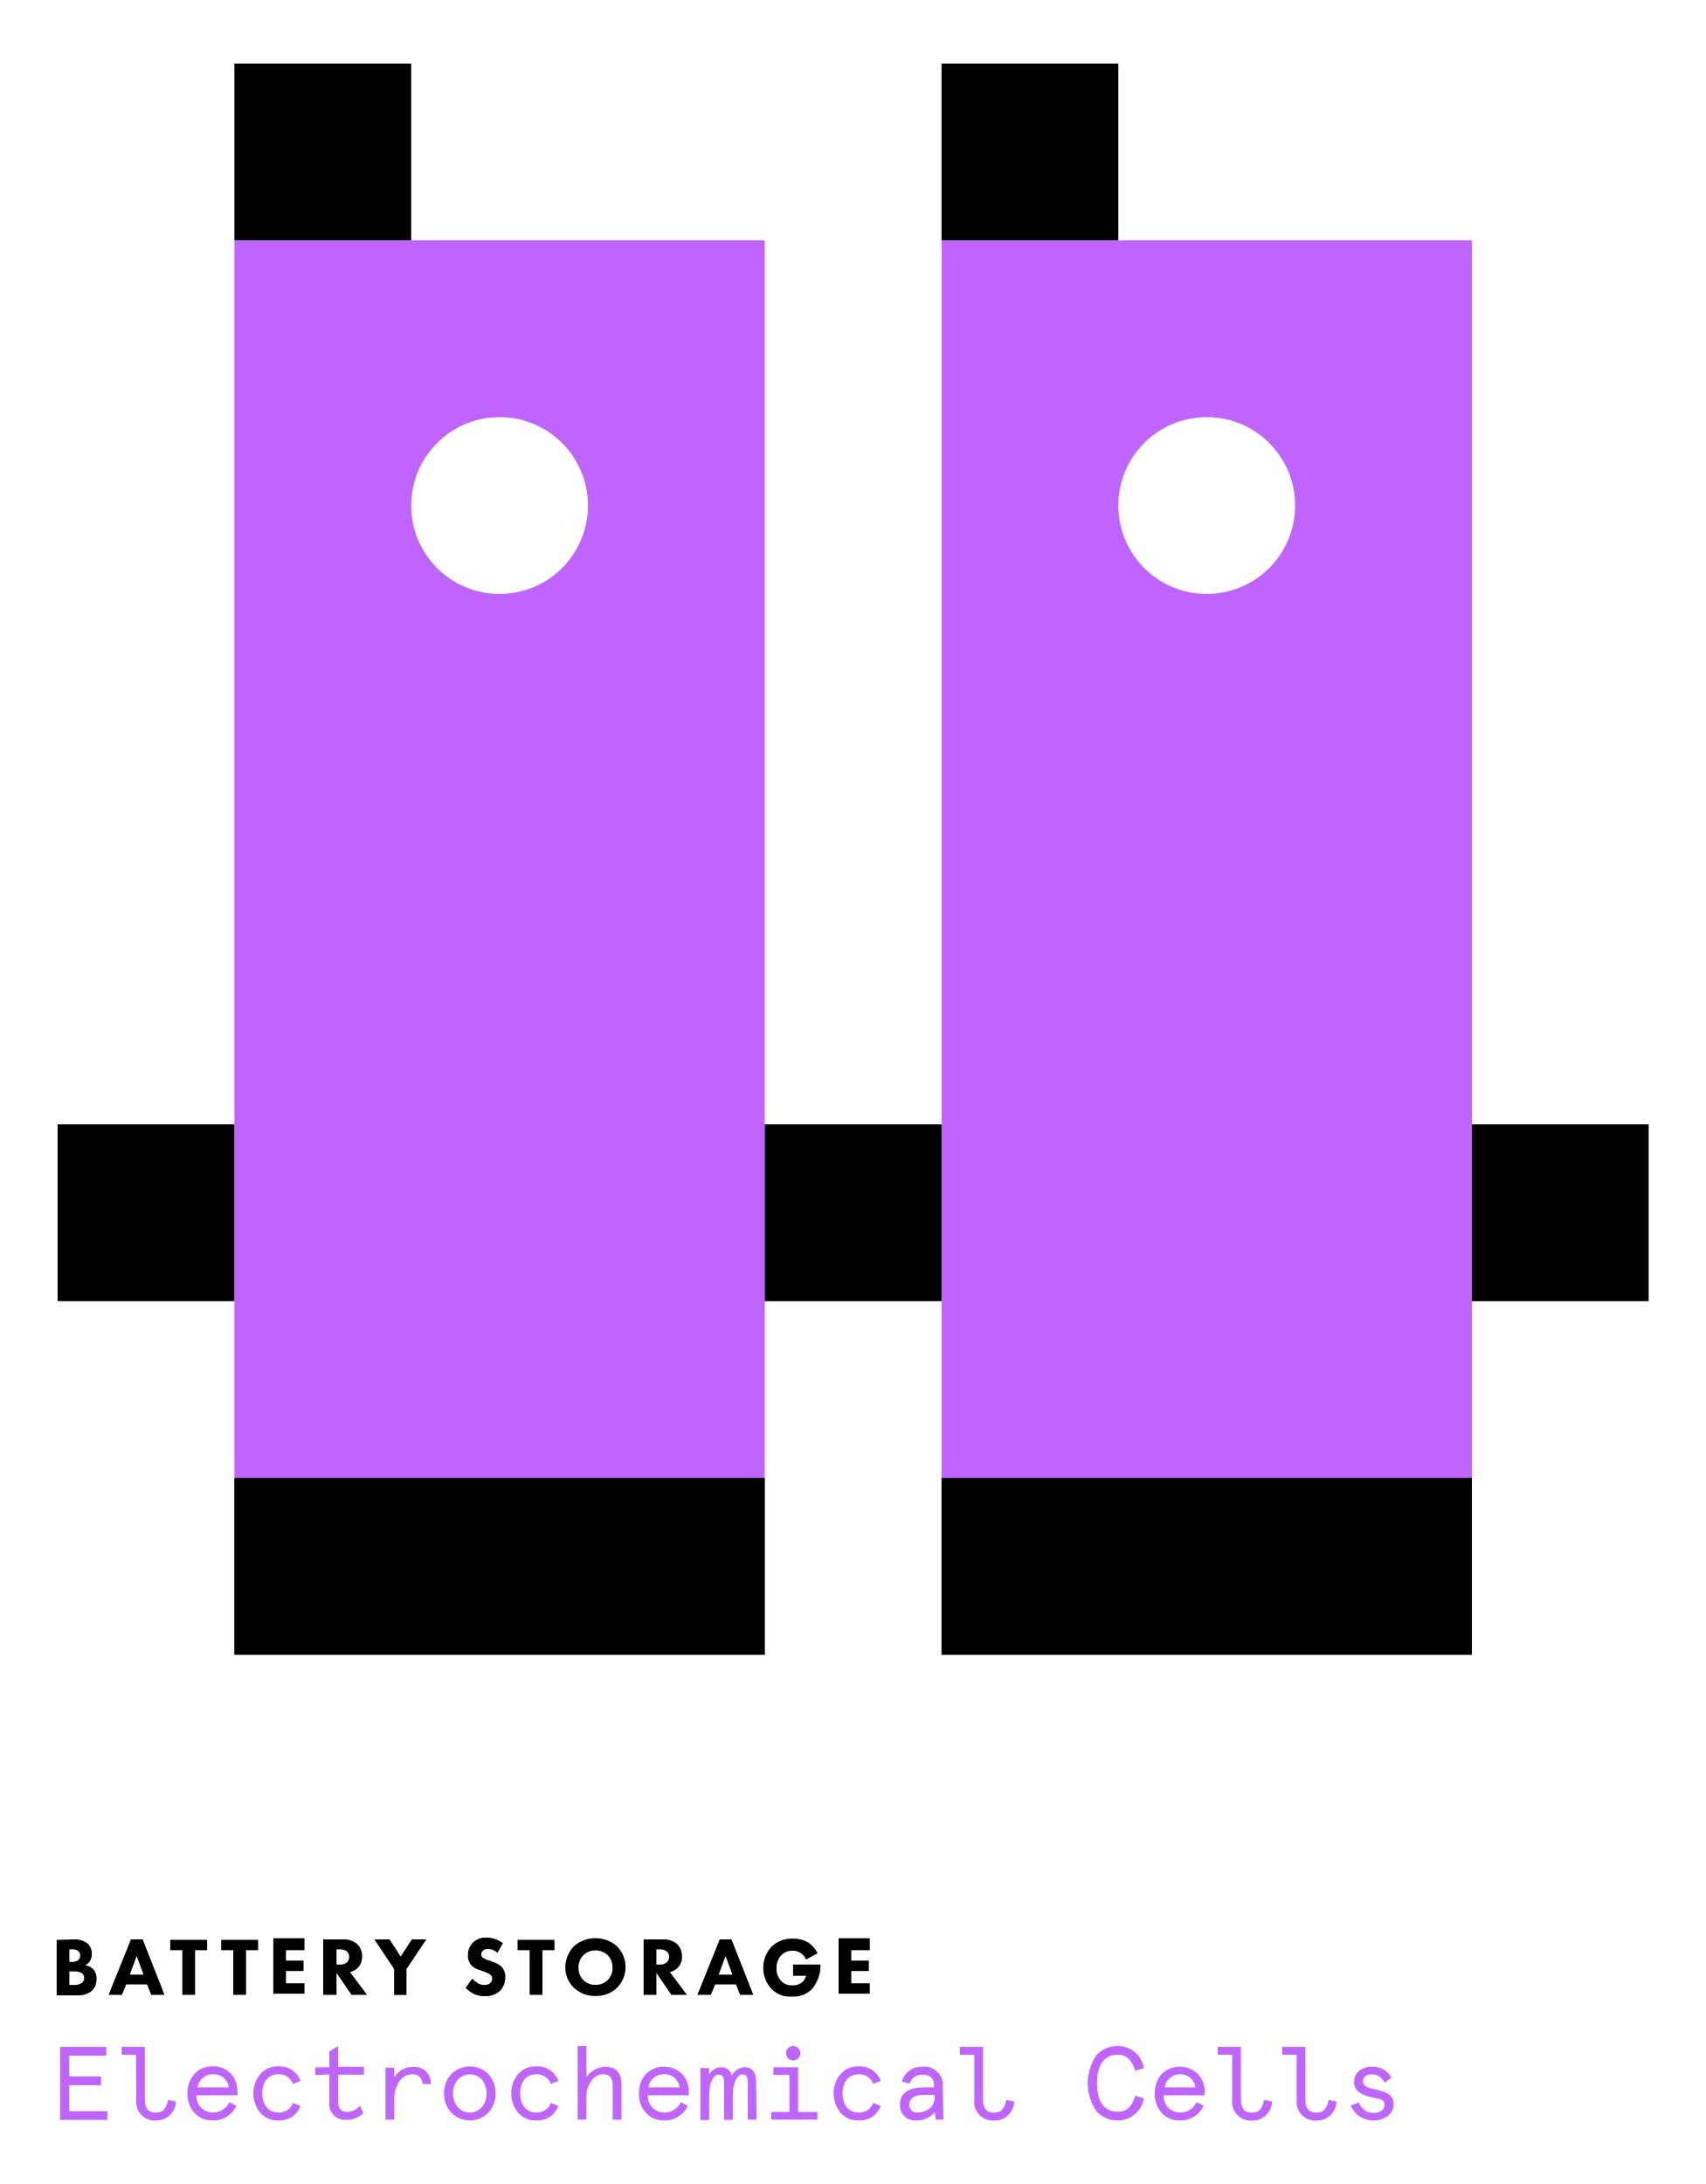
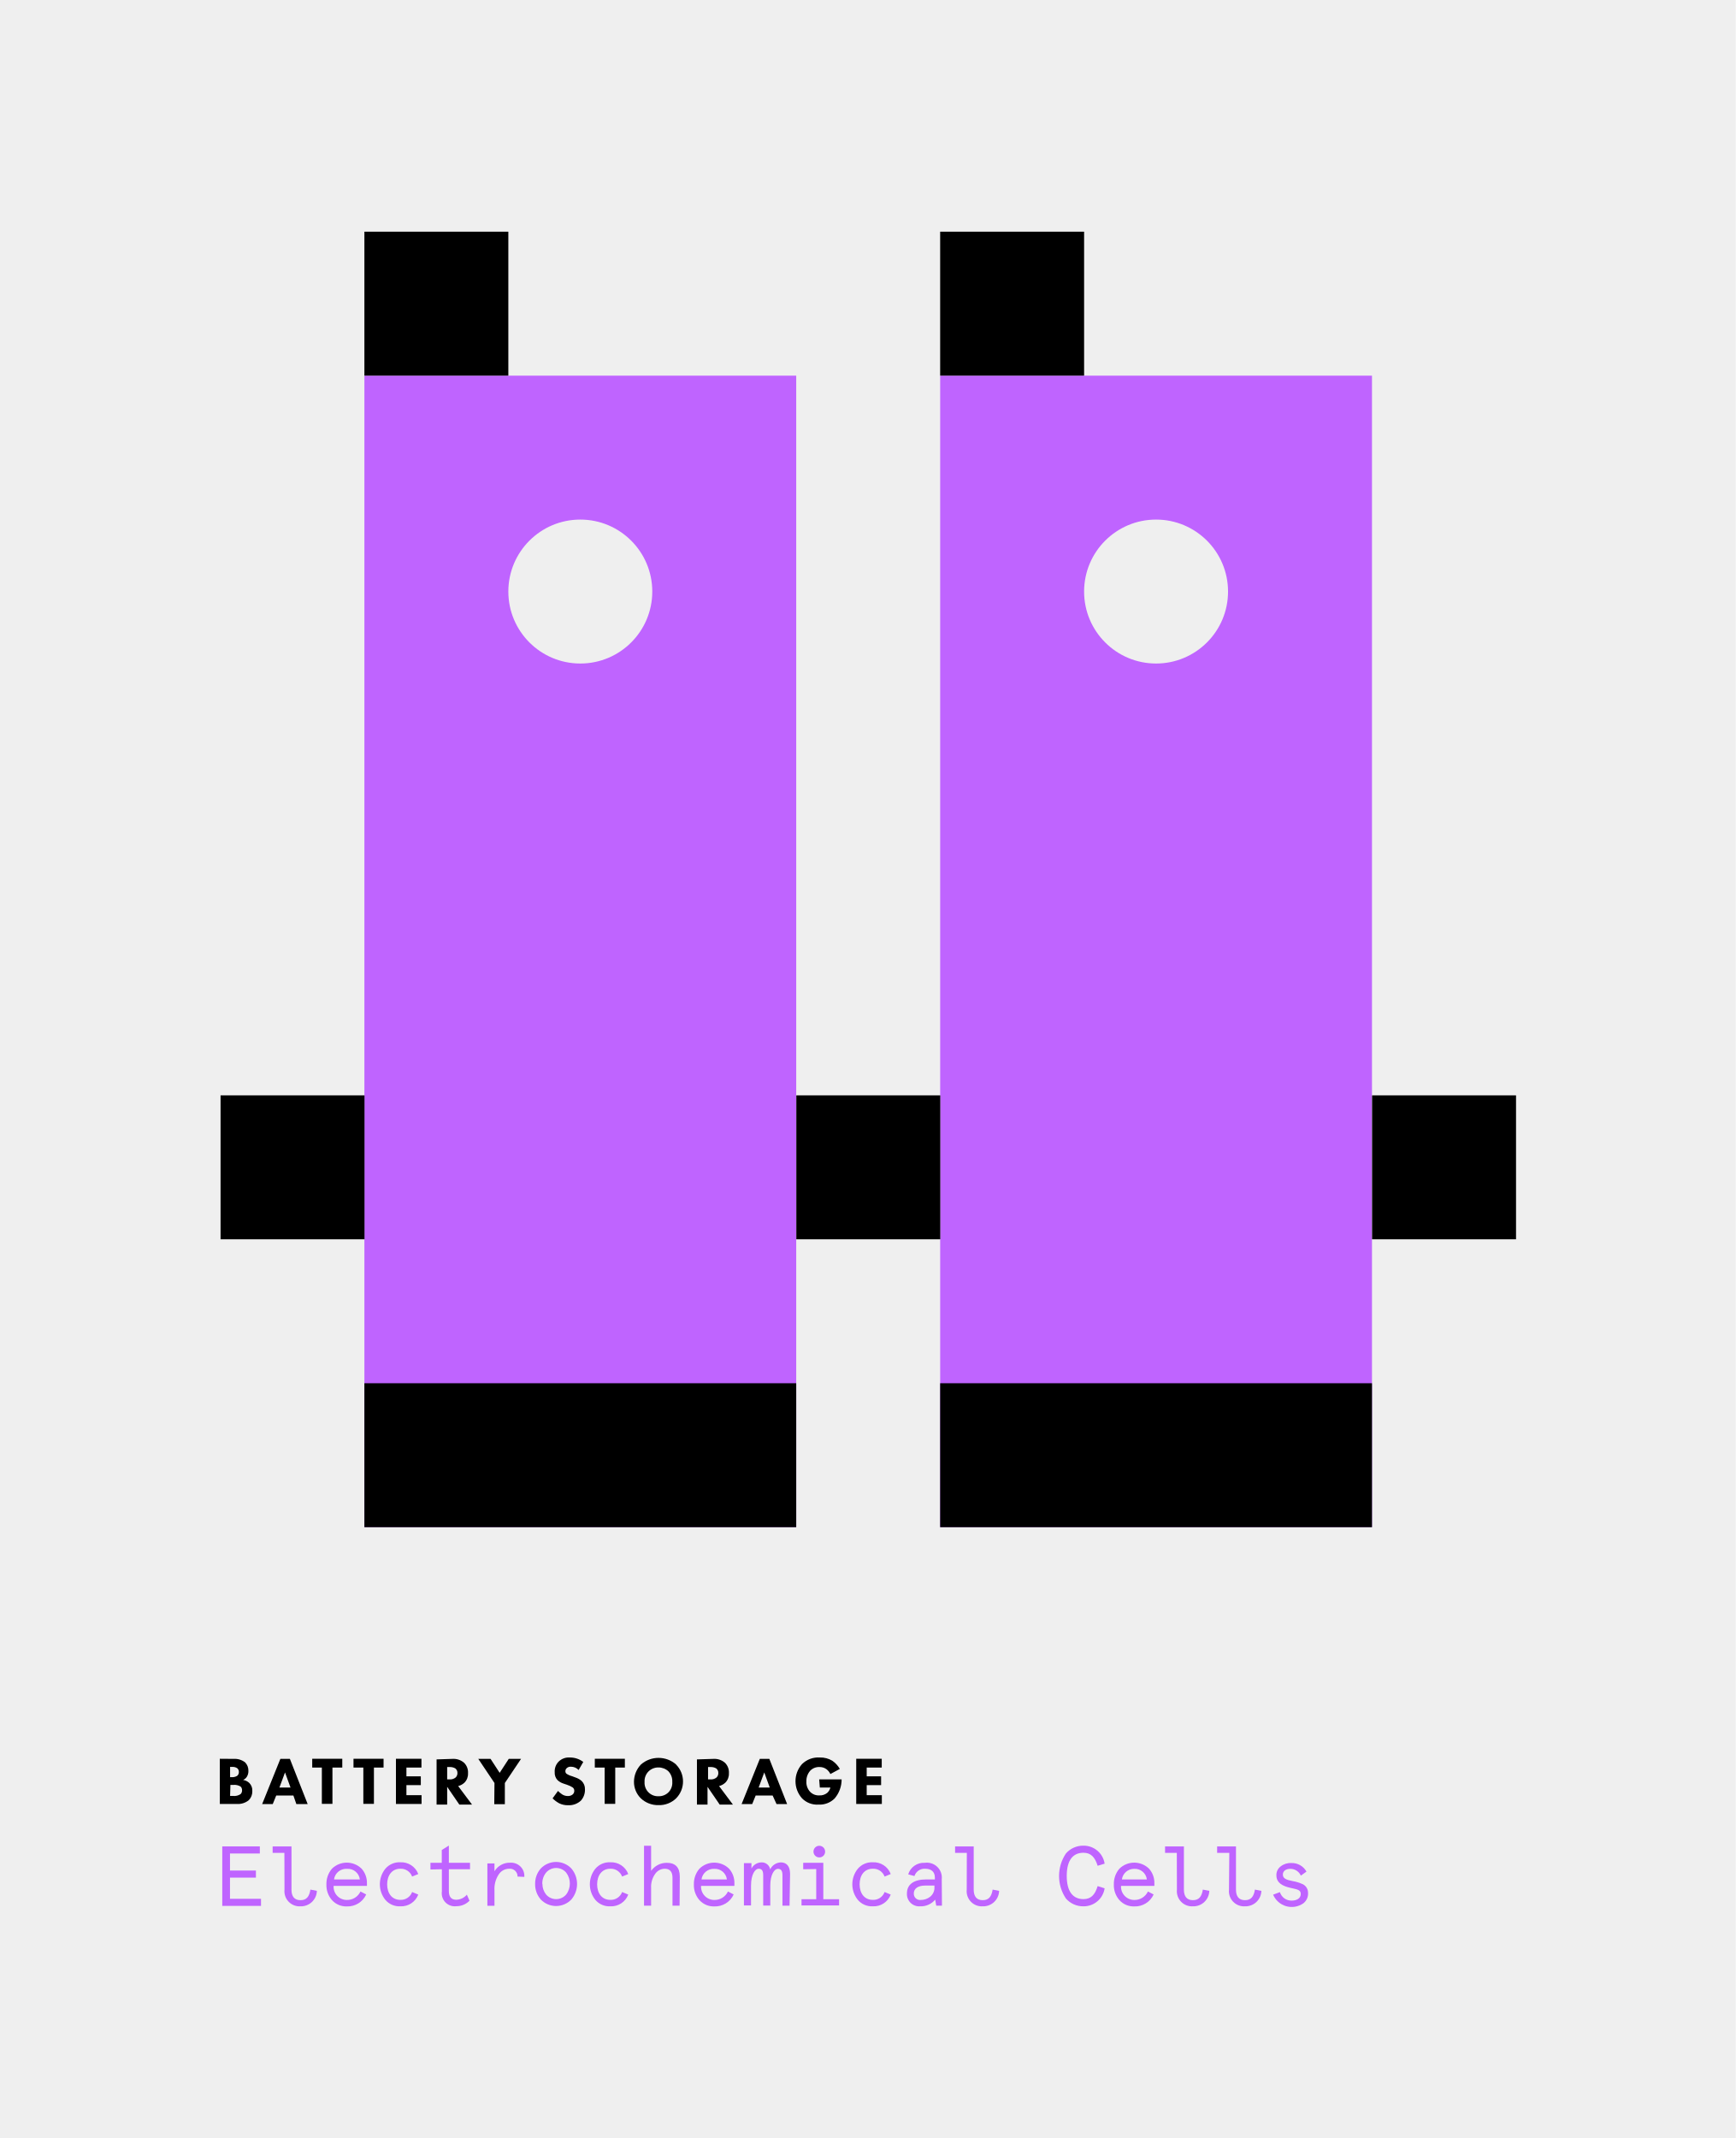
- <svg xmlns="http://www.w3.org/2000/svg" id="Layer_1" data-name="Layer 1" viewBox="0 0 164 210">
+ <svg xmlns="http://www.w3.org/2000/svg" viewBox="0 0 164 202">
  <defs>
-     <style>.cls-1{fill:#bf64ff;}</style>
+     <style>.cls-1{fill:#efefef;}.cls-2{fill:#bf64ff;}</style>
  </defs>
-   <path class="cls-1" d="M22.54,23.11v136h51v-136Zm25.5,34a8.5,8.5,0,1,1,8.5-8.5A8.5,8.5,0,0,1,48,57.11Z" />
-   <path class="cls-1" d="M90.54,23.11v136h51v-136Zm25.5,34a8.5,8.5,0,1,1,8.5-8.5A8.5,8.5,0,0,1,116,57.11Z" />
-   <rect x="73.54" y="108.11" width="17" height="17" transform="translate(-34.57 198.65) rotate(-90)" />
-   <rect x="5.54" y="108.11" width="17" height="17" transform="translate(-102.57 130.65) rotate(-90)" />
-   <rect x="141.54" y="108.11" width="17" height="17" transform="translate(33.43 266.65) rotate(-90)" />
-   <rect x="22.54" y="6.11" width="17" height="17" />
-   <rect x="90.54" y="6.11" width="17" height="17" />
-   <rect x="22.54" y="142.11" width="51" height="17" />
-   <rect x="90.54" y="142.11" width="51" height="17" />
-   <path d="M7.09,186.48a2,2,0,0,1,1.36.41,1.38,1.38,0,0,1,.38,1,1.26,1.26,0,0,1-.18.68,1,1,0,0,1-.45.39,1.38,1.38,0,0,1,.74.36,1.3,1.3,0,0,1,.34,1,1.46,1.46,0,0,1-.42,1.08,2,2,0,0,1-1.41.46h-2v-5.33Zm-.42,2.17h.2a1.15,1.15,0,0,0,.62-.15.57.57,0,0,0,.22-.47.54.54,0,0,0-.21-.45,1,1,0,0,0-.64-.14H6.67Zm0,2.21H7a1.35,1.35,0,0,0,.91-.22.59.59,0,0,0,.18-.45.57.57,0,0,0-.17-.43,1.38,1.38,0,0,0-.88-.2H6.67Z" />
-   <path d="M14.14,190.81h-2l-.41,1H10.44l2.15-5.33h1.13l2.1,5.33H14.54Zm-.34-.94-.66-1.79-.66,1.79Z" />
-   <path d="M18.76,187.52v4.29H17.53v-4.29H16.37v-1h3.55v1Z" />
-   <path d="M23.66,187.52v4.29H22.43v-4.29H21.27v-1h3.55v1Z" />
-   <path d="M29.28,187.52H27.5v1h1.69v1H27.5v1.18h1.78v1h-3v-5.33h3Z" />
-   <path d="M33,186.48a1.9,1.9,0,0,1,1.36.46,1.6,1.6,0,0,1,.46,1.19,1.46,1.46,0,0,1-.42,1.09,1.69,1.69,0,0,1-.74.41l1.64,2.18h-1.5l-1.44-2.1v2.1H31.08v-5.33Zm-.64,2.42h.28a1,1,0,0,0,.74-.23.72.72,0,0,0,.2-.52.65.65,0,0,0-.25-.54,1.2,1.2,0,0,0-.68-.17h-.29Z" />
-   <path d="M37.9,189.33,36,186.48h1.46l1.07,1.65,1.07-1.65H41l-1.91,2.85v2.49H37.9Z" />
-   <path d="M47.84,187.78a1.3,1.3,0,0,0-.9-.38.67.67,0,0,0-.52.18.48.48,0,0,0-.14.34.37.37,0,0,0,.12.3,2.13,2.13,0,0,0,.67.3l.4.15a2.14,2.14,0,0,1,.73.41,1.33,1.33,0,0,1,.39,1,1.91,1.91,0,0,1-.47,1.32,2.07,2.07,0,0,1-1.51.54,2.26,2.26,0,0,1-1.06-.22,3.39,3.39,0,0,1-.78-.58l.64-.88a3.36,3.36,0,0,0,.5.41,1.24,1.24,0,0,0,.67.19.85.85,0,0,0,.56-.18.55.55,0,0,0,.19-.43.47.47,0,0,0-.18-.38,2.59,2.59,0,0,0-.62-.3l-.44-.15a1.8,1.8,0,0,1-.74-.42A1.31,1.31,0,0,1,45,188a1.64,1.64,0,0,1,.46-1.2,1.72,1.72,0,0,1,1.32-.49,2.58,2.58,0,0,1,1.58.53Z" />
-   <path d="M52.16,187.52v4.29H50.93v-4.29H49.77v-1h3.55v1Z" />
-   <path d="M59.33,187.14a2.84,2.84,0,0,1,0,4,2.85,2.85,0,0,1-2.06.78,2.94,2.94,0,0,1-2.08-.78,2.72,2.72,0,0,1-.83-2,3,3,0,0,1,.82-2,3.15,3.15,0,0,1,4.15,0ZM56.1,188a1.63,1.63,0,0,0-.47,1.21,1.59,1.59,0,0,0,.49,1.2,1.57,1.57,0,0,0,1.14.44,1.62,1.62,0,0,0,1.18-.46,1.6,1.6,0,0,0,.46-1.19,1.68,1.68,0,0,0-.46-1.2,1.71,1.71,0,0,0-1.18-.46A1.63,1.63,0,0,0,56.1,188Z" />
-   <path d="M63.76,186.48a1.91,1.91,0,0,1,1.36.46,1.6,1.6,0,0,1,.46,1.19,1.46,1.46,0,0,1-.42,1.09,1.69,1.69,0,0,1-.74.41l1.64,2.18h-1.5l-1.44-2.1v2.1H61.89v-5.33Zm-.64,2.42h.28a1,1,0,0,0,.74-.23.72.72,0,0,0,.2-.52.65.65,0,0,0-.25-.54,1.2,1.2,0,0,0-.68-.17h-.29Z" />
-   <path d="M70.77,190.81h-2l-.41,1H67.06l2.15-5.33h1.13l2.1,5.33H71.17Zm-.34-.94-.66-1.79-.66,1.79Z" />
-   <path d="M76.26,188.9H78.9V189a3.47,3.47,0,0,1-.82,2.25,2.45,2.45,0,0,1-1.9.73,2.51,2.51,0,0,1-2-.74,3,3,0,0,1,0-4.05,2.74,2.74,0,0,1,2.09-.78,2.69,2.69,0,0,1,1.5.4,2.94,2.94,0,0,1,.86,1l-1.11.6a1.61,1.61,0,0,0-.47-.58,1.34,1.34,0,0,0-.82-.26,1.44,1.44,0,0,0-1.1.43,1.83,1.83,0,0,0-.46,1.26,1.68,1.68,0,0,0,.45,1.22,1.4,1.4,0,0,0,1.08.42,1.37,1.37,0,0,0,.93-.29,1.24,1.24,0,0,0,.38-.63H76.26Z" />
-   <path d="M83.64,187.52H81.86v1h1.69v1H81.86v1.18h1.78v1h-3v-5.33h3Z" />
-   <path class="cls-1" d="M5.78,196.82h4.44v.84H6.66v2H9.72v.84H6.66V203h3.66v.84H5.78Z" />
-   <path class="cls-1" d="M13.08,197.58H11.7v-.76h2.23v5.1c0,.81.35,1.22,1.06,1.22s1-.41,1.17-1.22l.76.15A1.87,1.87,0,0,1,15,203.89a1.79,1.79,0,0,1-1.9-2Z" />
-   <path class="cls-1" d="M22.83,201.47H18.89a1.57,1.57,0,0,0,1.55,1.66,1.73,1.73,0,0,0,1.62-1l.67.35a2.42,2.42,0,0,1-2.29,1.41,2.27,2.27,0,0,1-1.75-.74,2.68,2.68,0,0,1-.66-1.86,2.75,2.75,0,0,1,.65-1.85,2.23,2.23,0,0,1,1.76-.75,2.24,2.24,0,0,1,1.76.7,2.48,2.48,0,0,1,.63,1.73ZM19,200.71h3a1.43,1.43,0,0,0-1.5-1.26A1.45,1.45,0,0,0,19,200.71Z" />
-   <path class="cls-1" d="M28.9,202.5a2.15,2.15,0,0,1-2.13,1.39,2.18,2.18,0,0,1-1.76-.76,2.93,2.93,0,0,1,0-3.68,2.18,2.18,0,0,1,1.76-.76,2.15,2.15,0,0,1,2.13,1.39l-.73.3a1.41,1.41,0,0,0-1.4-.93c-1,0-1.55.76-1.55,1.84s.58,1.84,1.55,1.84a1.41,1.41,0,0,0,1.4-.93Z" />
-   <path class="cls-1" d="M30.33,199.53v-.76h1.34v-1.51l.84-.53v2H35v.76H32.51v2.58q0,1,.87,1a1.69,1.69,0,0,0,1.24-.6l.31.71a2.12,2.12,0,0,1-1.55.65,1.54,1.54,0,0,1-1.71-1.75v-2.61Z" />
-   <path class="cls-1" d="M40.62,200.37a.9.9,0,0,0-1-.92,1.47,1.47,0,0,0-1.21.67,3.06,3.06,0,0,0-.5,1.87v1.82h-.84v-5h.84v.93a2.08,2.08,0,0,1,1.86-1,1.56,1.56,0,0,1,1.66,1.68Z" />
-   <path class="cls-1" d="M42.7,201.29a2.68,2.68,0,0,1,.68-1.84,2.51,2.51,0,0,1,3.6,0,2.83,2.83,0,0,1,0,3.68,2.51,2.51,0,0,1-3.6,0A2.68,2.68,0,0,1,42.7,201.29Zm.86,0a2,2,0,0,0,.44,1.3,1.56,1.56,0,0,0,2.36,0,2.14,2.14,0,0,0,0-2.6A1.56,1.56,0,0,0,44,200,2,2,0,0,0,43.56,201.29Z" />
-   <path class="cls-1" d="M53.7,202.5a2.15,2.15,0,0,1-2.13,1.39,2.18,2.18,0,0,1-1.76-.76,2.93,2.93,0,0,1,0-3.68,2.18,2.18,0,0,1,1.76-.76,2.15,2.15,0,0,1,2.13,1.39l-.73.3a1.41,1.41,0,0,0-1.4-.93c-1,0-1.55.76-1.55,1.84s.58,1.84,1.55,1.84a1.41,1.41,0,0,0,1.4-.93Z" />
-   <path class="cls-1" d="M59.76,203.81h-.84v-3.3c0-.71-.31-1.06-.93-1.06a1.39,1.39,0,0,0-1.12.61,2.58,2.58,0,0,0-.48,1.64v2.11h-.84v-7.08h.84v3a2.25,2.25,0,0,1,1.83-1c1,0,1.54.55,1.54,1.64Z" />
-   <path class="cls-1" d="M66.23,201.47H62.3a1.57,1.57,0,0,0,1.55,1.66,1.73,1.73,0,0,0,1.62-1l.67.35a2.42,2.42,0,0,1-2.29,1.41,2.27,2.27,0,0,1-1.75-.74,2.68,2.68,0,0,1-.66-1.86,2.75,2.75,0,0,1,.65-1.85,2.5,2.5,0,0,1,3.52,0,2.48,2.48,0,0,1,.63,1.73Zm-3.88-.76h3a1.43,1.43,0,0,0-1.5-1.26A1.45,1.45,0,0,0,62.36,200.71Z" />
-   <path class="cls-1" d="M72.75,203.81h-.84v-3.58c0-.55-.16-.77-.55-.77s-.89.65-.89,2v2.37h-.84v-3.58c0-.55-.16-.77-.55-.77s-.89.65-.89,2v2.37h-.84v-5h.84v.64a1.34,1.34,0,0,1,1.18-.72,1,1,0,0,1,1,.82,1.45,1.45,0,0,1,1.24-.82c.67,0,1.1.44,1.1,1.36Z" />
-   <path class="cls-1" d="M74.37,199.51v-.74h2.38v4.3H78.6v.74H74.17v-.74h1.74v-3.56Zm1.9-2.78a.69.69,0,0,1,.69.7.67.67,0,0,1-.69.68.69.69,0,0,1,0-1.38Z" />
-   <path class="cls-1" d="M84.7,202.5a2.15,2.15,0,0,1-2.13,1.39,2.18,2.18,0,0,1-1.76-.76,2.93,2.93,0,0,1,0-3.68,2.18,2.18,0,0,1,1.76-.76,2.15,2.15,0,0,1,2.13,1.39l-.73.3a1.41,1.41,0,0,0-1.4-.93c-1,0-1.55.76-1.55,1.84s.58,1.84,1.55,1.84a1.41,1.41,0,0,0,1.4-.93Z" />
-   <path class="cls-1" d="M90.72,203.81H90l-.12-.71a2.19,2.19,0,0,1-1.78.79,1.45,1.45,0,0,1-1.56-1.53c0-1.09.85-1.65,2.28-1.65h1v-.22c0-.73-.48-1-1.16-1a1.22,1.22,0,0,0-1.19.86l-.74-.2a1.92,1.92,0,0,1,1.93-1.42,1.76,1.76,0,0,1,2,1.94Zm-2.45-.68a1.79,1.79,0,0,0,1.1-.38,1.37,1.37,0,0,0,.51-1.16v-.16h-1.1c-.85,0-1.34.36-1.34.93A.74.74,0,0,0,88.28,203.13Z" />
-   <path class="cls-1" d="M93.69,197.58H92.3v-.76h2.23v5.1c0,.81.35,1.22,1.06,1.22s1-.41,1.17-1.22l.76.15a1.87,1.87,0,0,1-1.93,1.83,1.79,1.79,0,0,1-1.9-2Z" />
-   <path class="cls-1" d="M110,201.76a2.53,2.53,0,0,1-2.51,2.13,2.68,2.68,0,0,1-2.08-.92,4.77,4.77,0,0,1,0-5.32,2.68,2.68,0,0,1,2.08-.92,2.53,2.53,0,0,1,2.51,2.13l-.83.25c-.32-1-.81-1.54-1.68-1.54-1.24,0-2,.89-2,2.74s.74,2.74,2,2.74c.87,0,1.36-.5,1.68-1.54Z" />
-   <path class="cls-1" d="M115.83,201.47H111.9a1.57,1.57,0,0,0,1.55,1.66,1.73,1.73,0,0,0,1.62-1l.67.35a2.42,2.42,0,0,1-2.29,1.41,2.27,2.27,0,0,1-1.75-.74,2.68,2.68,0,0,1-.66-1.86,2.75,2.75,0,0,1,.65-1.85,2.5,2.5,0,0,1,3.52,0,2.48,2.48,0,0,1,.63,1.73Zm-3.88-.76h3a1.43,1.43,0,0,0-1.5-1.26A1.45,1.45,0,0,0,112,200.71Z" />
-   <path class="cls-1" d="M118.49,197.58H117.1v-.76h2.23v5.1c0,.81.35,1.22,1.06,1.22s1-.41,1.17-1.22l.76.15a1.87,1.87,0,0,1-1.93,1.83,1.79,1.79,0,0,1-1.9-2Z" />
-   <path class="cls-1" d="M124.69,197.58H123.3v-.76h2.23v5.1c0,.81.35,1.22,1.06,1.22s1-.41,1.17-1.22l.76.15a1.87,1.87,0,0,1-1.93,1.83,1.79,1.79,0,0,1-1.9-2Z" />
-   <path class="cls-1" d="M133.8,199.78l-.66.47a1.35,1.35,0,0,0-1.21-.8c-.48,0-.87.22-.87.67s.37.62,1.17.78a4.48,4.48,0,0,1,1,.3,1.12,1.12,0,0,1,.78,1.07,1.44,1.44,0,0,1-.56,1.19,2.39,2.39,0,0,1-3.57-1l.8-.3a1.41,1.41,0,0,0,1.39,1c.61,0,1.07-.27,1.07-.78s-.38-.54-1.3-.74-1.63-.57-1.63-1.46a1.3,1.3,0,0,1,.5-1.06,1.86,1.86,0,0,1,1.22-.4A2,2,0,0,1,133.8,199.78Z" />
+   <g id="bg">
+     <rect class="cls-1" width="164" height="202" />
+   </g>
+   <g id="Layer_1" data-name="Layer 1">
+     <path class="cls-2" d="M34.43,35.49v108.8h40.8V35.49Zm20.4,27.2a6.8,6.8,0,1,1,6.8-6.8A6.8,6.8,0,0,1,54.83,62.69Z" />
+     <path class="cls-2" d="M88.83,35.49v108.8h40.8V35.49Zm20.4,27.2a6.8,6.8,0,1,1,6.8-6.8A6.8,6.8,0,0,1,109.23,62.69Z" />
+     <rect x="75.23" y="103.49" width="13.6" height="13.6" transform="translate(-28.25 192.32) rotate(-90)" />
+     <rect x="20.83" y="103.49" width="13.6" height="13.6" transform="translate(-82.65 137.92) rotate(-90)" />
+     <rect x="129.63" y="103.49" width="13.6" height="13.6" transform="translate(26.15 246.72) rotate(-90)" />
+     <rect x="34.43" y="21.89" width="13.6" height="13.6" />
+     <rect x="88.83" y="21.89" width="13.6" height="13.6" />
+     <rect x="34.43" y="130.69" width="40.8" height="13.6" />
+     <rect x="88.83" y="130.69" width="40.8" height="13.6" />
+     <path d="M22.07,166.18a1.62,1.62,0,0,1,1.09.33,1.1,1.1,0,0,1,.31.81,1,1,0,0,1-.14.54.78.78,0,0,1-.36.31,1.11,1.11,0,0,1,.59.29,1,1,0,0,1,.28.76,1.17,1.17,0,0,1-.33.86,1.62,1.62,0,0,1-1.13.36H20.77v-4.27Zm-.33,1.73h.16a.92.92,0,0,0,.5-.12.45.45,0,0,0,.17-.38.44.44,0,0,0-.17-.36.82.82,0,0,0-.51-.11h-.15Zm0,1.77H22a1.08,1.08,0,0,0,.73-.17.47.47,0,0,0,.14-.36.46.46,0,0,0-.13-.35,1.1,1.1,0,0,0-.7-.16h-.27Z" />
+     <path d="M27.72,169.64H26.1l-.33.81h-1l1.72-4.27h.9l1.68,4.27H28Zm-.27-.75-.52-1.43-.53,1.43Z" />
+     <path d="M31.41,167v3.43h-1V167H29.5v-.83h2.84V167Z" />
+     <path d="M35.33,167v3.43h-1V167h-.93v-.83h2.84V167Z" />
+     <path d="M39.82,167H38.4v.83h1.36v.83H38.4v.95h1.43v.83H37.41v-4.27h2.41Z" />
+     <path d="M42.76,166.18a1.52,1.52,0,0,1,1.09.37,1.28,1.28,0,0,1,.37,1,1.17,1.17,0,0,1-.33.87,1.35,1.35,0,0,1-.6.33l1.31,1.75H43.4l-1.15-1.68v1.68h-1v-4.27Zm-.51,1.94h.22a.81.81,0,0,0,.59-.19.57.57,0,0,0,.16-.42.52.52,0,0,0-.2-.43,1,1,0,0,0-.54-.13h-.23Z" />
+     <path d="M46.72,168.46l-1.53-2.28h1.16l.86,1.32.86-1.32h1.16l-1.53,2.28v2h-1Z" />
+     <path d="M54.67,167.23a1,1,0,0,0-.72-.31.53.53,0,0,0-.42.15.38.38,0,0,0-.11.27.3.3,0,0,0,.1.24,1.71,1.71,0,0,0,.54.24l.32.12a1.71,1.71,0,0,1,.58.33,1.06,1.06,0,0,1,.31.79,1.53,1.53,0,0,1-.38,1.06,1.65,1.65,0,0,1-1.21.44,1.81,1.81,0,0,1-.84-.18,2.71,2.71,0,0,1-.63-.47l.51-.7a2.69,2.69,0,0,0,.4.33,1,1,0,0,0,.54.15.68.68,0,0,0,.45-.15.44.44,0,0,0,.15-.35.37.37,0,0,0-.15-.31,2.07,2.07,0,0,0-.5-.24l-.35-.12a1.44,1.44,0,0,1-.59-.34,1,1,0,0,1-.26-.74,1.31,1.31,0,0,1,.37-1,1.37,1.37,0,0,1,1.06-.39,2.06,2.06,0,0,1,1.27.42Z" />
+     <path d="M58.13,167v3.43h-1V167h-.93v-.83h2.84V167Z" />
+     <path d="M63.87,166.71a2.27,2.27,0,0,1,0,3.21,2.28,2.28,0,0,1-1.65.63,2.35,2.35,0,0,1-1.66-.63,2.18,2.18,0,0,1-.66-1.59,2.38,2.38,0,0,1,.66-1.62,2.52,2.52,0,0,1,3.32,0Zm-2.59.65a1.3,1.3,0,0,0-.38,1,1.27,1.27,0,0,0,.39,1,1.26,1.26,0,0,0,.91.35,1.29,1.29,0,0,0,.95-.36,1.28,1.28,0,0,0,.37-1,1.35,1.35,0,0,0-.37-1,1.37,1.37,0,0,0-.94-.36A1.31,1.31,0,0,0,61.28,167.36Z" />
+     <path d="M67.41,166.18a1.52,1.52,0,0,1,1.09.37,1.28,1.28,0,0,1,.37,1,1.17,1.17,0,0,1-.33.87,1.35,1.35,0,0,1-.6.33l1.31,1.75H68l-1.15-1.68v1.68h-1v-4.27Zm-.51,1.94h.22a.81.81,0,0,0,.59-.19.57.57,0,0,0,.16-.42.52.52,0,0,0-.2-.43,1,1,0,0,0-.54-.13H66.9Z" />
+     <path d="M73,169.64H71.4l-.33.81h-1l1.72-4.27h.9l1.68,4.27h-1Zm-.27-.75-.52-1.43-.53,1.43Z" />
+     <path d="M77.4,168.12h2.12v0a2.77,2.77,0,0,1-.66,1.8,2,2,0,0,1-1.52.58,2,2,0,0,1-1.56-.59,2.43,2.43,0,0,1,0-3.24,2.19,2.19,0,0,1,1.68-.62,2.15,2.15,0,0,1,1.2.32,2.36,2.36,0,0,1,.69.76l-.89.48a1.29,1.29,0,0,0-.38-.46,1.07,1.07,0,0,0-.65-.2,1.15,1.15,0,0,0-.88.35,1.46,1.46,0,0,0-.36,1,1.34,1.34,0,0,0,.36,1,1.12,1.12,0,0,0,.86.33,1.09,1.09,0,0,0,.74-.23,1,1,0,0,0,.31-.51h-1Z" />
+     <path d="M83.31,167H81.89v.83h1.36v.83H81.89v.95h1.43v.83H80.9v-4.27h2.41Z" />
+     <path class="cls-2" d="M21,174.45h3.55v.67H21.73v1.61h2.45v.67H21.73v2h2.93v.67H21Z" />
+     <path class="cls-2" d="M26.87,175.06H25.76v-.61h1.78v4.08c0,.65.28,1,.85,1s.83-.33.94-1l.61.12a1.5,1.5,0,0,1-1.54,1.46,1.43,1.43,0,0,1-1.52-1.58Z" />
+     <path class="cls-2" d="M34.67,178.18H31.52a1.25,1.25,0,0,0,1.24,1.33,1.39,1.39,0,0,0,1.3-.8l.54.28a1.93,1.93,0,0,1-1.83,1.13,1.81,1.81,0,0,1-1.4-.59,2.14,2.14,0,0,1-.53-1.49,2.2,2.2,0,0,1,.52-1.48,2,2,0,0,1,2.81,0,2,2,0,0,1,.5,1.38Zm-3.1-.61H34a1.14,1.14,0,0,0-1.2-1A1.16,1.16,0,0,0,31.56,177.57Z" />
+     <path class="cls-2" d="M39.52,179a1.72,1.72,0,0,1-1.7,1.11,1.74,1.74,0,0,1-1.41-.61,2.34,2.34,0,0,1,0-2.94,1.74,1.74,0,0,1,1.41-.61,1.72,1.72,0,0,1,1.7,1.11l-.58.24a1.13,1.13,0,0,0-1.12-.74c-.77,0-1.24.61-1.24,1.47s.46,1.47,1.24,1.47a1.13,1.13,0,0,0,1.12-.74Z" />
+     <path class="cls-2" d="M40.67,176.63V176h1.07v-1.21l.67-.42V176h2v.61h-2v2.06q0,.82.7.82a1.35,1.35,0,0,0,1-.48l.25.57a1.7,1.7,0,0,1-1.24.52,1.23,1.23,0,0,1-1.37-1.4v-2.09Z" />
+     <path class="cls-2" d="M48.9,177.3a.72.72,0,0,0-.78-.74,1.17,1.17,0,0,0-1,.54,2.45,2.45,0,0,0-.4,1.5v1.46h-.67v-4h.67v.74a1.67,1.67,0,0,1,1.49-.81,1.25,1.25,0,0,1,1.33,1.34Z" />
+     <path class="cls-2" d="M50.56,178a2.15,2.15,0,0,1,.54-1.47,2,2,0,0,1,2.88,0,2.26,2.26,0,0,1,0,2.94,2,2,0,0,1-2.88,0A2.15,2.15,0,0,1,50.56,178Zm.69,0a1.6,1.6,0,0,0,.35,1,1.25,1.25,0,0,0,1.89,0,1.71,1.71,0,0,0,0-2.08,1.25,1.25,0,0,0-1.89,0A1.6,1.6,0,0,0,51.24,178Z" />
+     <path class="cls-2" d="M59.36,179a1.72,1.72,0,0,1-1.7,1.11,1.74,1.74,0,0,1-1.41-.61,2.34,2.34,0,0,1,0-2.94,1.74,1.74,0,0,1,1.41-.61,1.72,1.72,0,0,1,1.7,1.11l-.58.24a1.13,1.13,0,0,0-1.12-.74c-.77,0-1.24.61-1.24,1.47s.46,1.47,1.24,1.47a1.13,1.13,0,0,0,1.12-.74Z" />
+     <path class="cls-2" d="M64.21,180.05h-.67v-2.64c0-.57-.25-.85-.74-.85a1.11,1.11,0,0,0-.9.49,2.07,2.07,0,0,0-.38,1.31v1.69h-.67v-5.66h.67v2.37A1.8,1.8,0,0,1,63,176c.82,0,1.23.44,1.23,1.31Z" />
+     <path class="cls-2" d="M69.39,178.18H66.24a1.25,1.25,0,0,0,1.24,1.33,1.39,1.39,0,0,0,1.3-.8l.54.28a1.93,1.93,0,0,1-1.83,1.13,1.81,1.81,0,0,1-1.4-.59,2.14,2.14,0,0,1-.53-1.49,2.2,2.2,0,0,1,.52-1.48,2,2,0,0,1,2.81,0,2,2,0,0,1,.5,1.38Zm-3.1-.61h2.39a1.14,1.14,0,0,0-1.2-1A1.16,1.16,0,0,0,66.28,177.57Z" />
+     <path class="cls-2" d="M74.6,180.05h-.67v-2.86c0-.44-.13-.62-.44-.62s-.71.52-.71,1.58v1.89h-.67v-2.86c0-.44-.13-.62-.44-.62s-.71.52-.71,1.58v1.89h-.67v-4H71v.51a1.08,1.08,0,0,1,.94-.58.8.8,0,0,1,.83.66,1.16,1.16,0,0,1,1-.66c.54,0,.88.35.88,1.09Z" />
+     <path class="cls-2" d="M75.89,176.61V176h1.9v3.44h1.49v.59H75.73v-.59h1.39v-2.85Zm1.52-2.22a.55.55,0,0,1,.55.56.54.54,0,0,1-.55.54.55.55,0,0,1,0-1.1Z" />
+     <path class="cls-2" d="M84.16,179a1.72,1.72,0,0,1-1.7,1.11,1.74,1.74,0,0,1-1.41-.61,2.34,2.34,0,0,1,0-2.94,1.74,1.74,0,0,1,1.41-.61,1.72,1.72,0,0,1,1.7,1.11l-.58.24a1.13,1.13,0,0,0-1.12-.74c-.78,0-1.24.61-1.24,1.47s.46,1.47,1.24,1.47a1.13,1.13,0,0,0,1.12-.74Z" />
+     <path class="cls-2" d="M89,180.05h-.54l-.1-.57a1.75,1.75,0,0,1-1.42.63,1.16,1.16,0,0,1-1.25-1.22c0-.87.68-1.32,1.82-1.32h.82v-.18c0-.58-.38-.83-.93-.83a1,1,0,0,0-1,.69l-.59-.16A1.54,1.54,0,0,1,87.38,176a1.41,1.41,0,0,1,1.6,1.55Zm-2-.54a1.43,1.43,0,0,0,.88-.3,1.1,1.1,0,0,0,.41-.93v-.13h-.88c-.68,0-1.07.29-1.07.74A.59.59,0,0,0,87,179.51Z" />
+     <path class="cls-2" d="M91.35,175.06H90.24v-.61H92v4.08c0,.65.28,1,.85,1s.83-.33.94-1l.61.12a1.5,1.5,0,0,1-1.54,1.46,1.43,1.43,0,0,1-1.52-1.58Z" />
+     <path class="cls-2" d="M104.37,178.41a2,2,0,0,1-2,1.7,2.15,2.15,0,0,1-1.66-.74,3.82,3.82,0,0,1,0-4.25,2.15,2.15,0,0,1,1.66-.74,2,2,0,0,1,2,1.7l-.66.2c-.26-.83-.65-1.23-1.34-1.23-1,0-1.58.71-1.58,2.19s.59,2.19,1.58,2.19c.7,0,1.09-.4,1.34-1.23Z" />
+     <path class="cls-2" d="M109.07,178.18h-3.15a1.25,1.25,0,0,0,1.24,1.33,1.39,1.39,0,0,0,1.3-.8l.54.28a1.93,1.93,0,0,1-1.83,1.13,1.81,1.81,0,0,1-1.4-.59,2.14,2.14,0,0,1-.53-1.49,2.2,2.2,0,0,1,.52-1.48,2,2,0,0,1,2.81,0,2,2,0,0,1,.5,1.38Zm-3.1-.61h2.39a1.14,1.14,0,0,0-1.2-1A1.16,1.16,0,0,0,106,177.57Z" />
+     <path class="cls-2" d="M111.19,175.06h-1.11v-.61h1.78v4.08c0,.65.28,1,.85,1s.83-.33.94-1l.61.12a1.5,1.5,0,0,1-1.54,1.46,1.43,1.43,0,0,1-1.52-1.58Z" />
+     <path class="cls-2" d="M116.15,175.06H115v-.61h1.78v4.08c0,.65.28,1,.85,1s.83-.33.94-1l.61.12a1.5,1.5,0,0,1-1.54,1.46,1.43,1.43,0,0,1-1.52-1.58Z" />
+     <path class="cls-2" d="M123.44,176.83l-.53.38a1.08,1.08,0,0,0-1-.64c-.38,0-.7.18-.7.54s.3.5.94.62a3.59,3.59,0,0,1,.82.24.9.9,0,0,1,.62.86,1.15,1.15,0,0,1-.45,1,1.91,1.91,0,0,1-2.85-.82l.64-.24a1.13,1.13,0,0,0,1.11.8c.49,0,.86-.22.86-.62s-.3-.43-1-.59-1.3-.46-1.3-1.17a1,1,0,0,1,.4-.85,1.49,1.49,0,0,1,1-.32A1.57,1.57,0,0,1,123.44,176.83Z" />
+   </g>
</svg>
